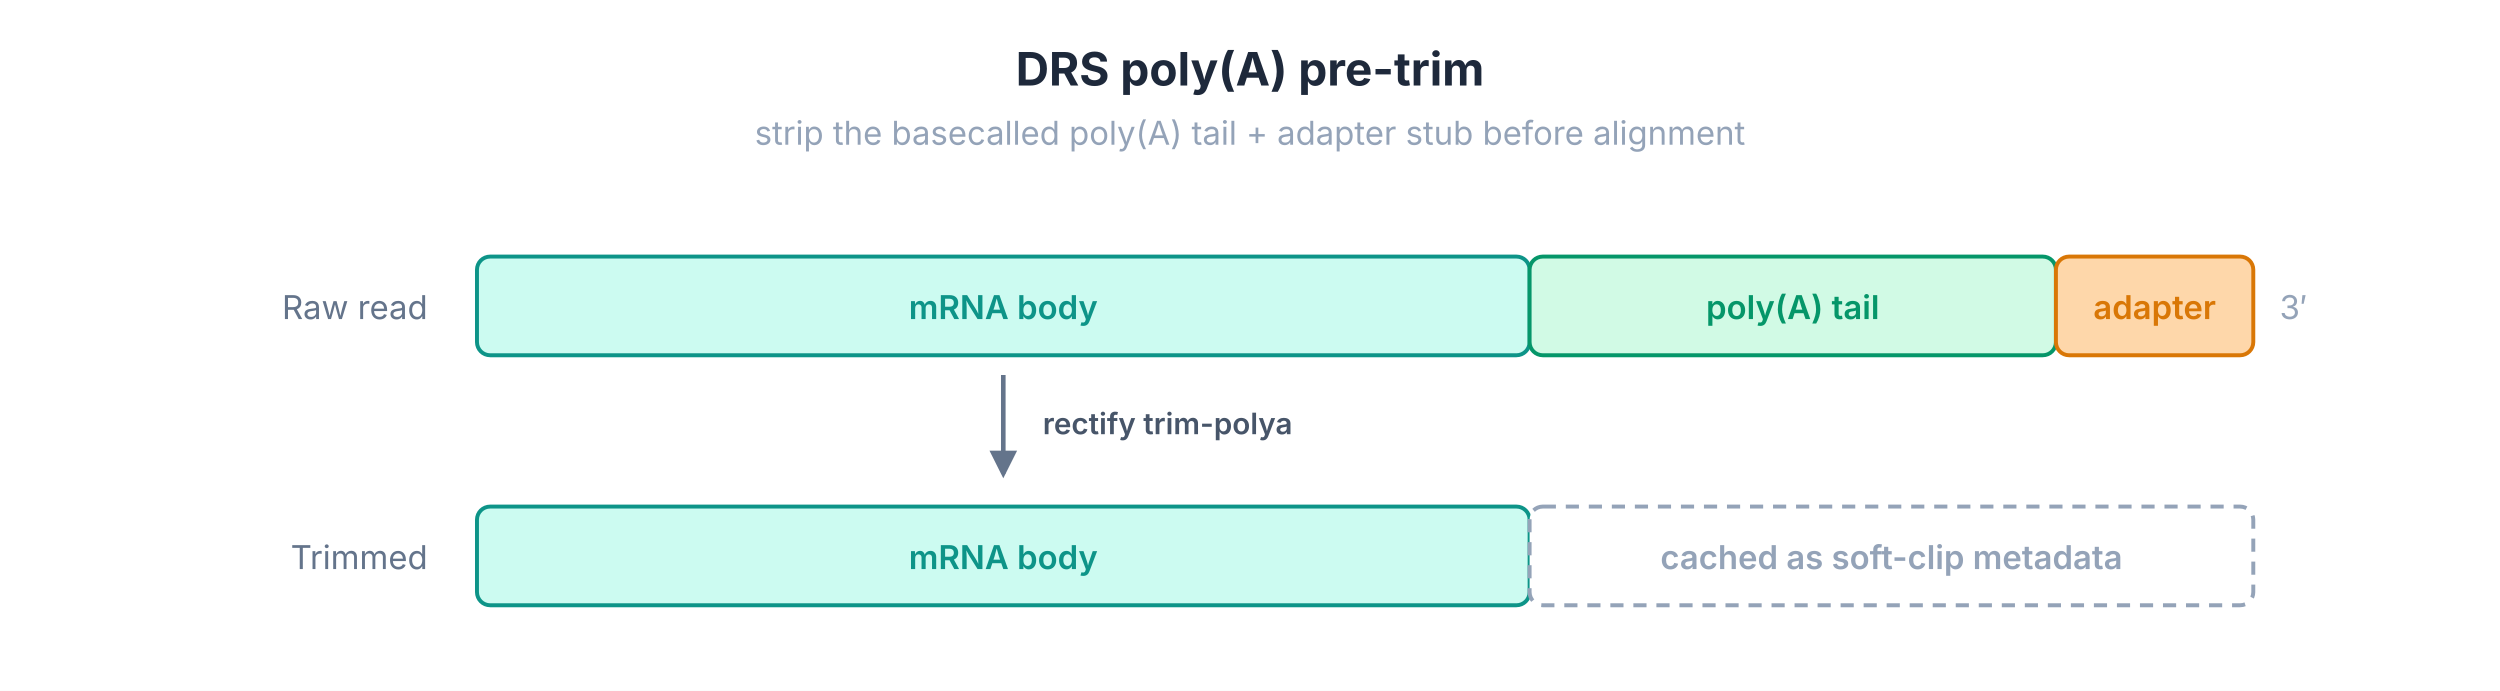
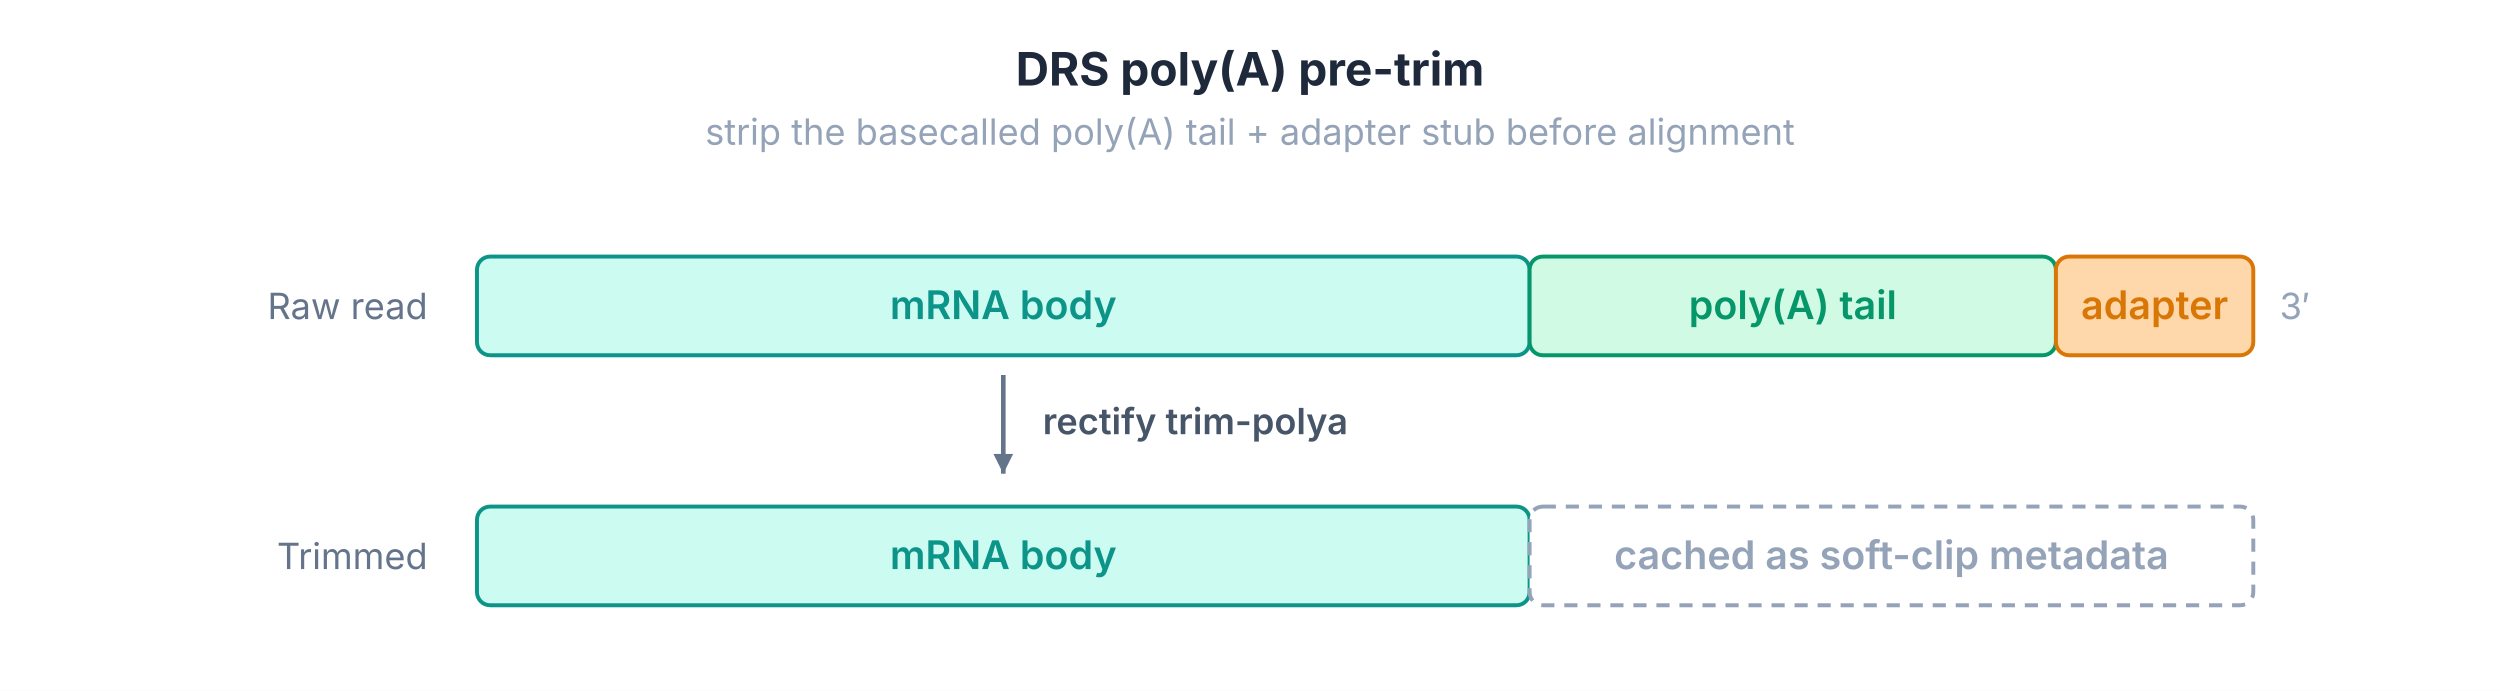
<svg xmlns="http://www.w3.org/2000/svg" width="760" height="210" viewBox="0 0 760 210">
  <defs>
-     <marker id="arr" markerWidth="6" markerHeight="6" refX="5" refY="3" orient="auto" markerUnits="strokeWidth">
+     <marker id="arr" markerWidth="6" markerHeight="6" refX="6" refY="3" orient="auto" markerUnits="userSpaceOnUse">
      <path d="M0,0 L0,6 L6,3 z" fill="#64748b" />
    </marker>
  </defs>
  <rect fill="#ffffff" width="760" height="210" />
  <g font-family="Inter, Helvetica Neue, Helvetica, Arial, sans-serif">
    <text fill="#1e293b" font-size="14" font-weight="700" text-anchor="middle" x="380.0" y="26">DRS poly(A) pre-trim</text>
-     <text fill="#94a3b8" font-size="10" font-weight="400" text-anchor="middle" x="380.0" y="44">strip the basecalled poly(A) tail + adapter stub before alignment</text>
-     <text fill="#64748b" font-size="10" font-weight="400" text-anchor="end" x="130" y="97.0">Raw read</text>
+     <text fill="#94a3b8" font-size="11" font-weight="400" text-anchor="middle" x="380.0" y="44">strip the basecalled poly(A) tail + adapter stub before alignment</text>
+     <text fill="#64748b" font-size="11" font-weight="400" text-anchor="end" x="130" y="97.0">Raw read</text>
    <rect x="145" y="78" width="320" height="30" rx="4" fill="#ccfbf1" stroke="#0d9488" stroke-width="1.2" />
-     <text fill="#0d9488" font-size="10" font-weight="600" text-anchor="middle" x="305.0" y="97.0">mRNA body</text>
+     <text fill="#0d9488" font-size="12" font-weight="600" text-anchor="middle" x="305.0" y="97.0">mRNA body</text>
    <rect x="465" y="78" width="160" height="30" rx="4" fill="#d1fae5" stroke="#059669" stroke-width="1.2" />
-     <text fill="#059669" font-size="10" font-weight="600" text-anchor="middle" x="545.0" y="97.0">poly(A) tail</text>
+     <text fill="#059669" font-size="12" font-weight="600" text-anchor="middle" x="545.0" y="97.0">poly(A) tail</text>
    <rect x="625" y="78" width="60" height="30" rx="4" fill="#fed7aa" stroke="#d97706" stroke-width="1.2" />
-     <text fill="#d97706" font-size="10" font-weight="600" text-anchor="middle" x="655.0" y="97.0">adapter</text>
-     <text fill="#94a3b8" font-size="10" font-weight="400" text-anchor="start" x="693" y="97.0">3′</text>
+     <text fill="#d97706" font-size="12" font-weight="600" text-anchor="middle" x="655.0" y="97.0">adapter</text>
+     <text fill="#94a3b8" font-size="11" font-weight="400" text-anchor="start" x="693" y="97.0">3′</text>
    <line x1="305.0" y1="114" x2="305.0" y2="144" stroke="#64748b" stroke-width="1.4" marker-end="url(#arr)" />
-     <text fill="#475569" font-size="9" font-weight="600" text-anchor="start" x="317.0" y="132">rectify trim-polya</text>
-     <text fill="#64748b" font-size="10" font-weight="400" text-anchor="end" x="130" y="173.0">Trimmed</text>
+     <text fill="#475569" font-size="11" font-weight="600" text-anchor="start" x="317.0" y="132">rectify trim-polya</text>
+     <text fill="#64748b" font-size="11" font-weight="400" text-anchor="end" x="130" y="173.0">Trimmed</text>
    <rect x="145" y="154" width="320" height="30" rx="4" fill="#ccfbf1" stroke="#0d9488" stroke-width="1.2" />
-     <text fill="#0d9488" font-size="10" font-weight="600" text-anchor="middle" x="305.0" y="173.0">mRNA body</text>
+     <text fill="#0d9488" font-size="12" font-weight="600" text-anchor="middle" x="305.0" y="173.0">mRNA body</text>
    <rect x="465" y="154" width="220" height="30" rx="4" fill="#ffffff" stroke="#94a3b8" stroke-width="1.2" stroke-dasharray="4,3" />
-     <text fill="#94a3b8" font-size="10" font-weight="600" text-anchor="middle" x="575.0" y="173.0">cached as soft-clip metadata</text>
+     <text fill="#94a3b8" font-size="12" font-weight="600" text-anchor="middle" x="575.0" y="173.0">cached as soft-clip metadata</text>
  </g>
</svg>
